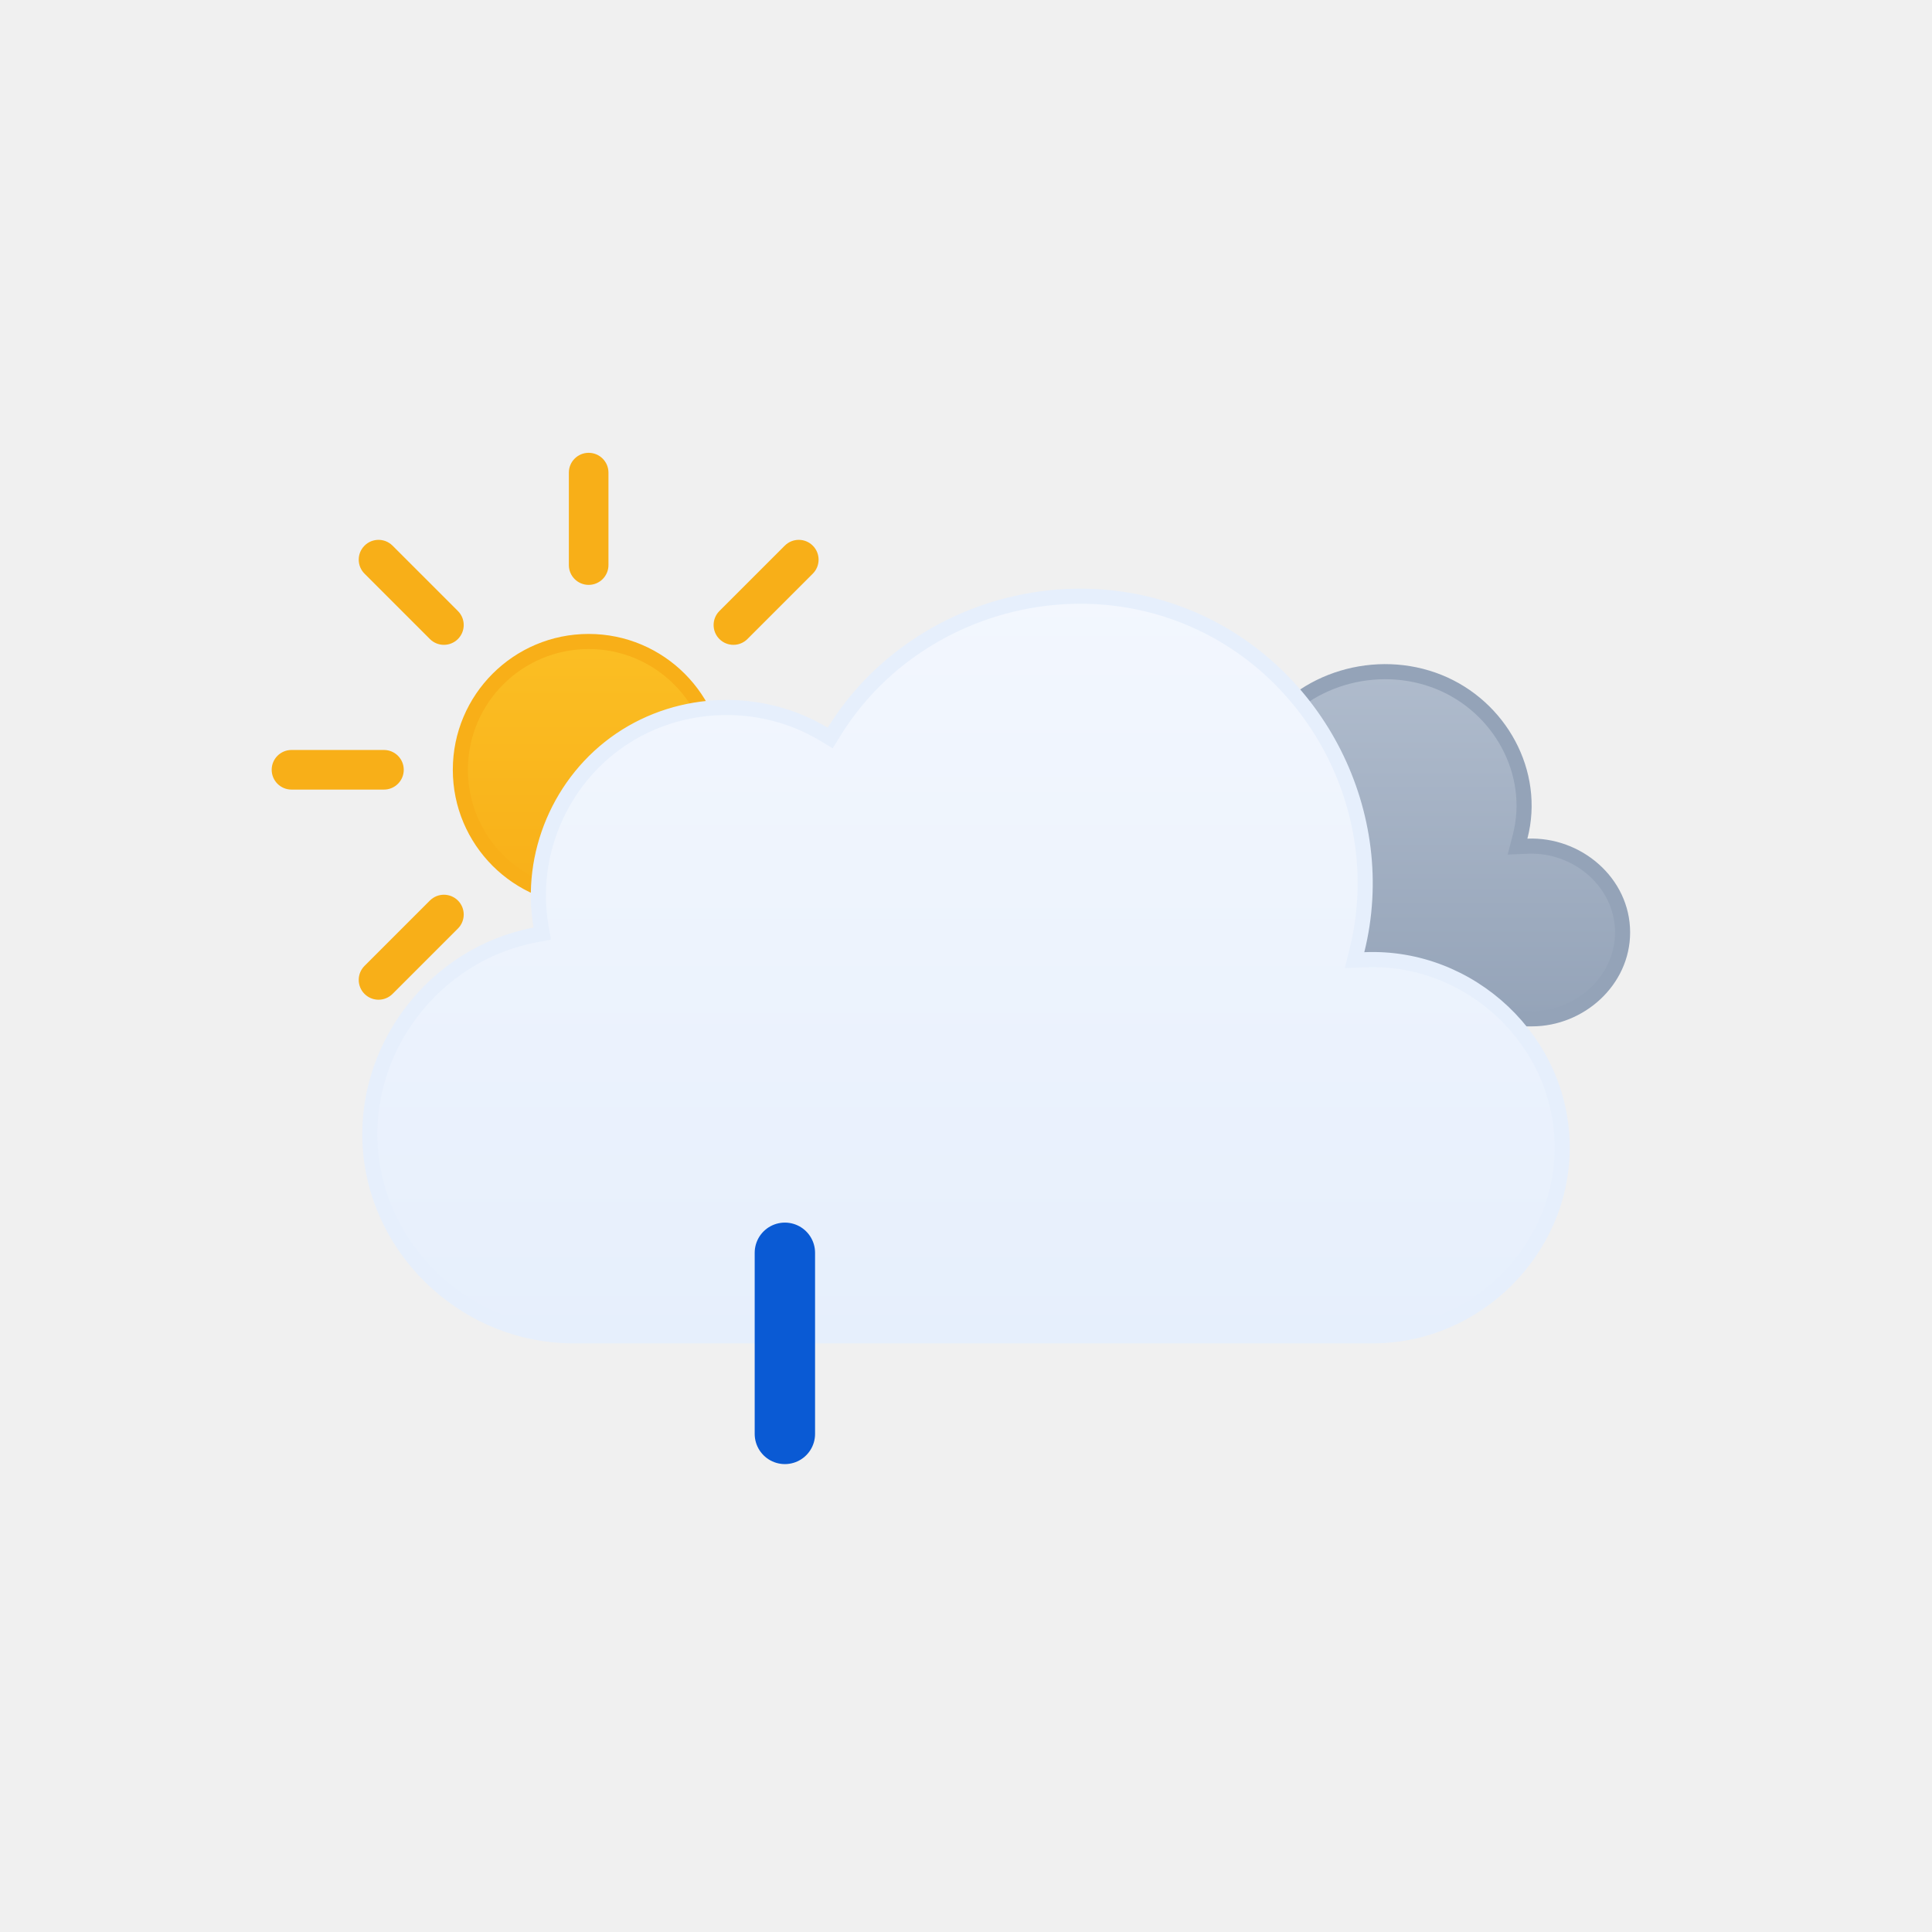
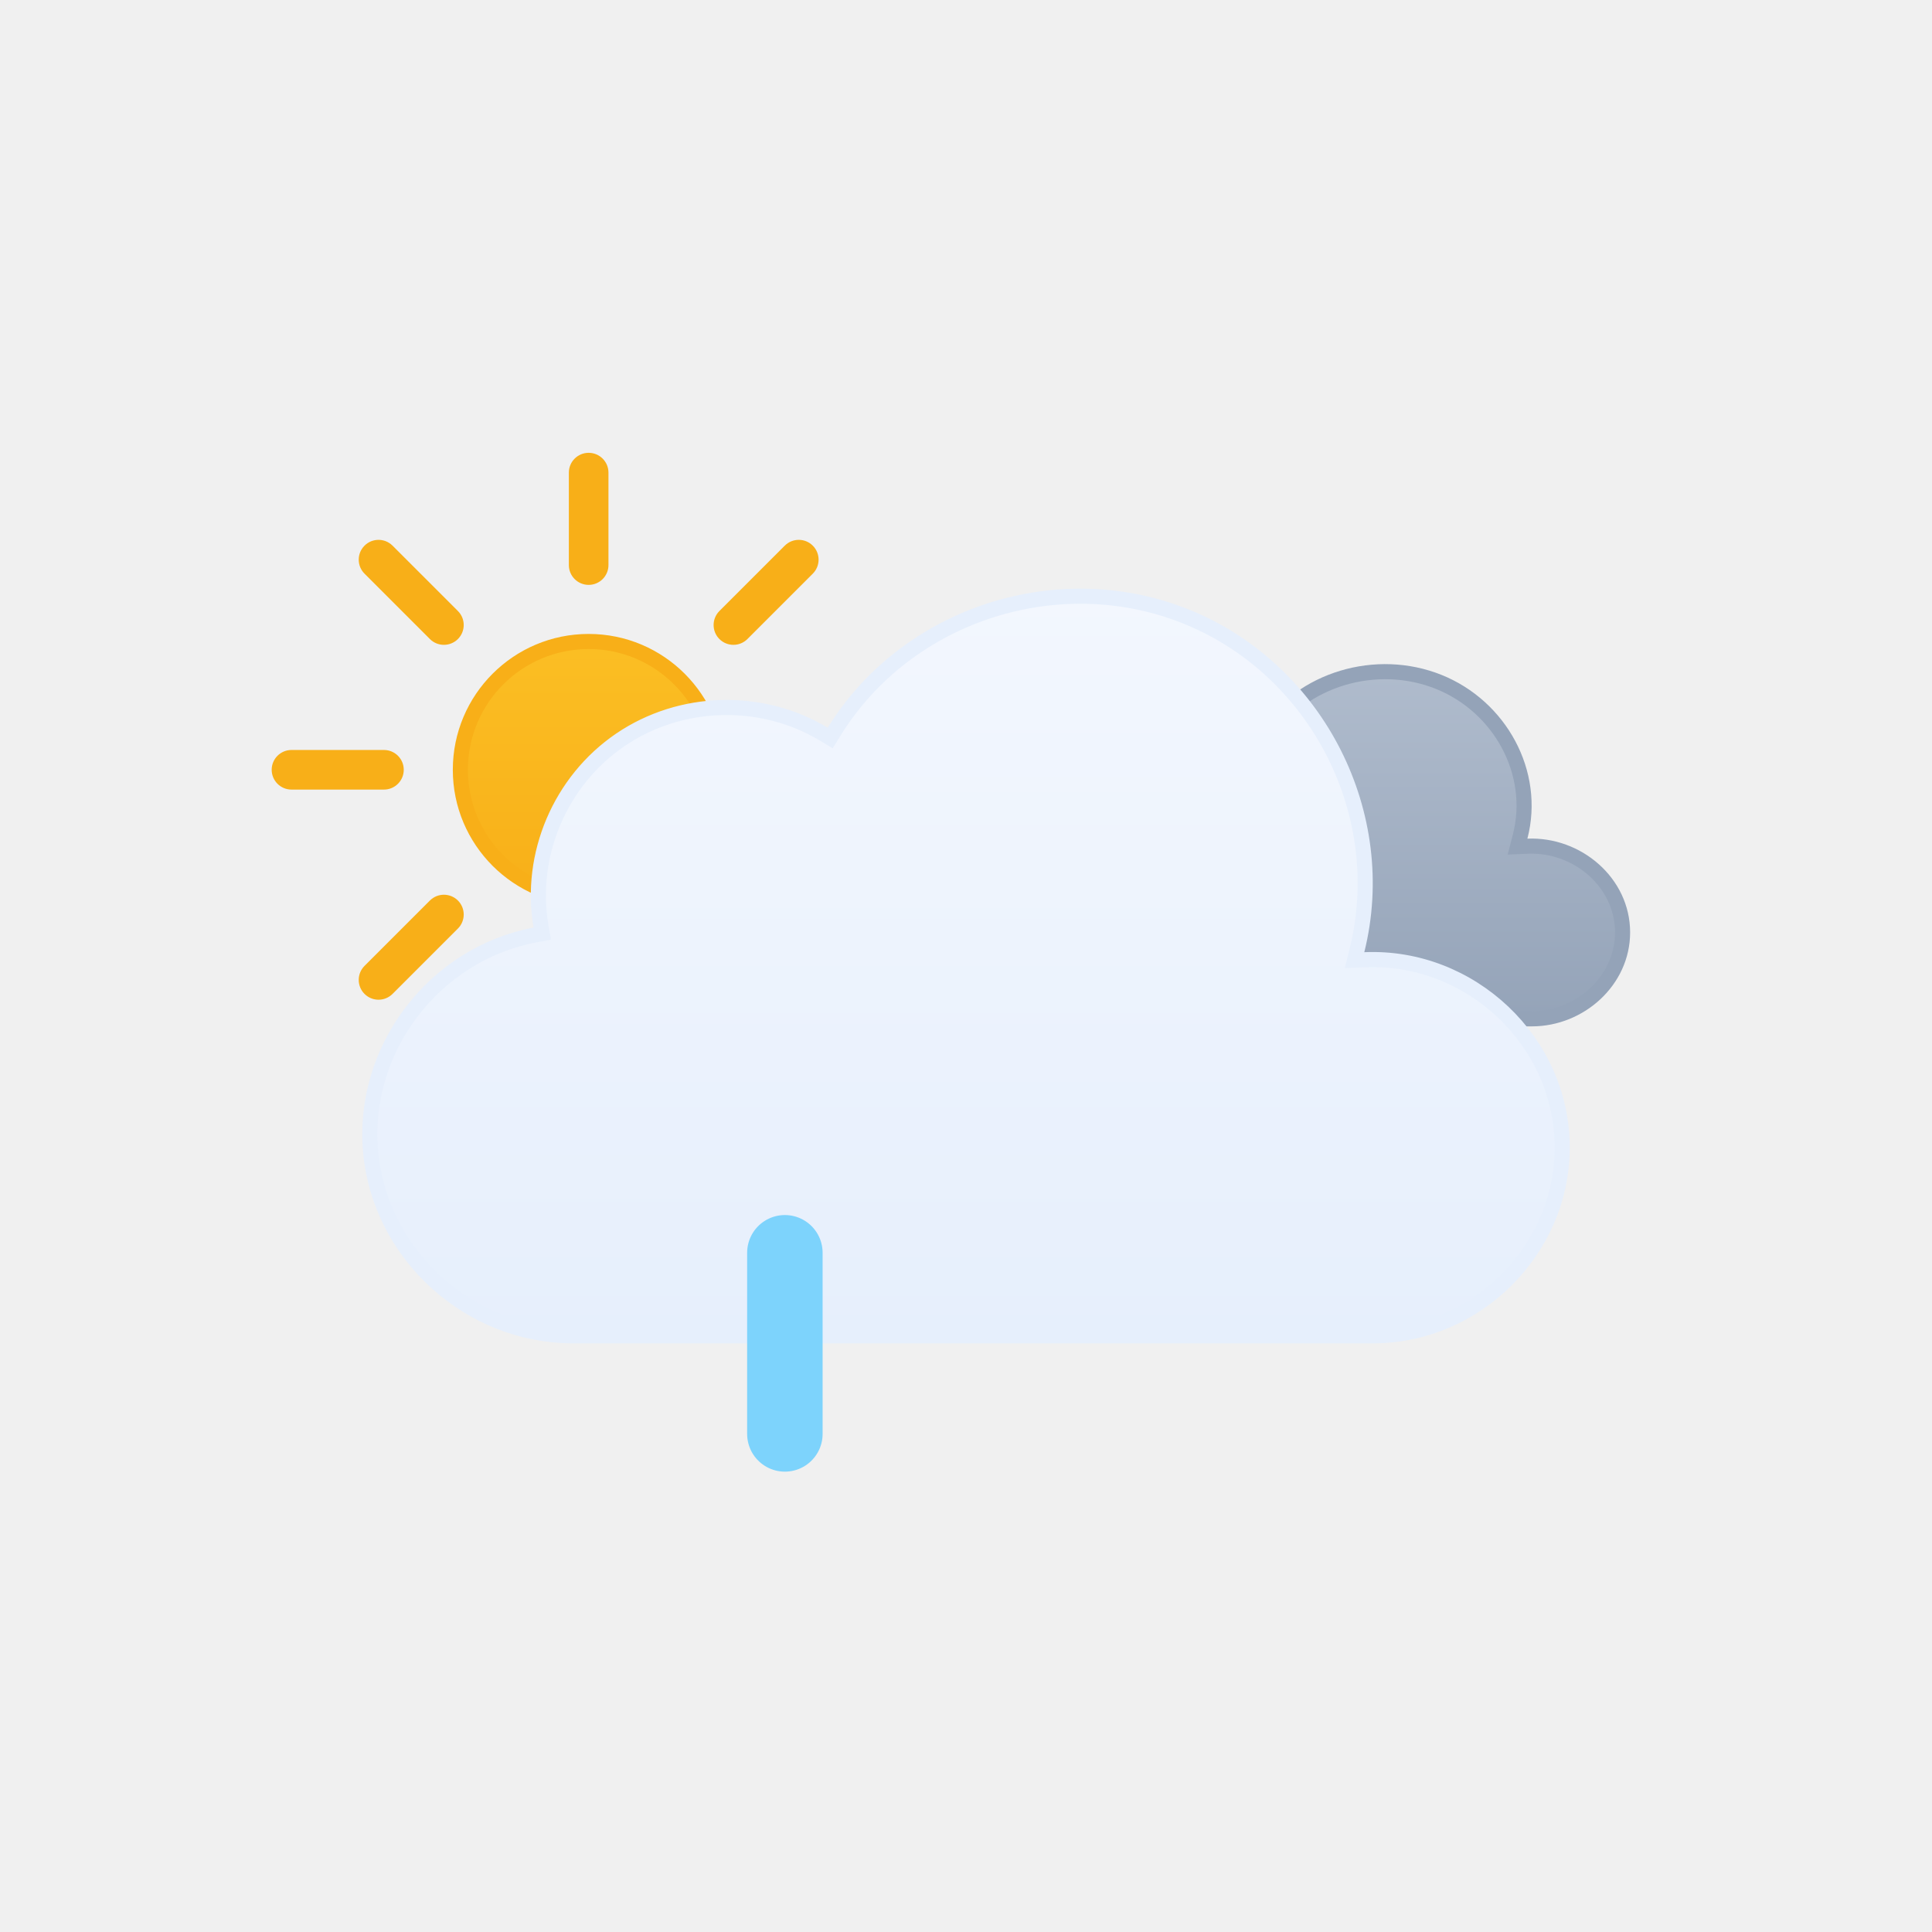
<svg xmlns="http://www.w3.org/2000/svg" viewBox="0 0 128 128" fill="none">
  <g id="overcast-day-rain" clip-path="url(#clip0_1858_8378)">
    <g id="Sky">
      <g id="Sun">
        <circle id="Core" cx="39" cy="51" r="8.5" fill="url(#paint0_linear_1858_8378)" stroke="#F8AF18" />
        <g id="Rays">
          <path d="M37.688 31.312C37.688 30.588 38.275 30 39 30C39.725 30 40.312 30.588 40.312 31.312V37.438C40.312 38.162 39.725 38.75 39 38.75C38.275 38.75 37.688 38.162 37.688 37.438V31.312Z" fill="#F8AF18" />
          <path d="M51.993 36.151C52.506 35.638 53.337 35.638 53.849 36.151C54.362 36.663 54.362 37.494 53.849 38.007L49.518 42.338C49.006 42.85 48.175 42.85 47.662 42.338C47.15 41.825 47.15 40.994 47.662 40.482L51.993 36.151Z" fill="#F8AF18" />
          <path d="M58.688 49.688C59.412 49.688 60 50.275 60 51C60 51.725 59.412 52.312 58.688 52.312H52.562C51.838 52.312 51.25 51.725 51.25 51C51.25 50.275 51.838 49.688 52.562 49.688H58.688Z" fill="#F8AF18" />
          <path d="M53.849 63.993C54.362 64.506 54.362 65.337 53.849 65.849C53.337 66.362 52.506 66.362 51.993 65.849L47.662 61.518C47.15 61.006 47.15 60.175 47.662 59.662C48.175 59.15 49.006 59.15 49.518 59.662L53.849 63.993Z" fill="#F8AF18" />
          <path d="M37.688 64.562C37.688 63.838 38.275 63.25 39 63.25C39.725 63.25 40.312 63.838 40.312 64.562V70.688C40.312 71.412 39.725 72 39 72C38.275 72 37.688 71.412 37.688 70.688V64.562Z" fill="#F8AF18" />
          <path d="M28.482 59.662C28.994 59.15 29.825 59.15 30.338 59.662C30.851 60.175 30.851 61.006 30.338 61.518L26.007 65.849C25.494 66.362 24.663 66.362 24.151 65.849C23.638 65.337 23.638 64.506 24.151 63.993L28.482 59.662Z" fill="#F8AF18" />
          <path d="M25.438 49.688C26.162 49.688 26.75 50.275 26.75 51C26.75 51.725 26.162 52.312 25.438 52.312H19.312C18.588 52.312 18 51.725 18 51C18 50.275 18.588 49.688 19.312 49.688H25.438Z" fill="#F8AF18" />
          <path d="M30.338 40.482C30.851 40.994 30.851 41.825 30.338 42.338C29.825 42.85 28.994 42.85 28.482 42.338L24.151 38.007C23.638 37.494 23.638 36.663 24.151 36.151C24.663 35.638 25.494 35.638 26.007 36.151L30.338 40.482Z" fill="#F8AF18" />
          <animateTransform attributeName="transform" type="rotate" values="0 39.0 51.0;360 39.0 51.0" dur="6s" begin="0s" repeatCount="indefinite" />
        </g>
      </g>
      <g id="Clouds">
        <g id="Secondary Cloud">
          <path id="Cloud" d="M83.839 48.693C86.244 44.958 91.215 43.529 95.318 45.177C99.361 46.801 101.814 51.189 100.71 55.437L100.54 56.09L101.215 56.062C104.496 55.924 107.5 58.465 107.5 61.774C107.5 64.976 104.669 67.5 101.489 67.5H74.977C71.768 67.501 68.845 65.118 68.529 61.907C68.214 58.707 70.617 55.841 73.764 55.27L74.255 55.182L74.167 54.69C73.773 52.493 74.812 50.249 76.685 49.027C78.611 47.771 81.177 47.707 83.168 48.856L83.581 49.094L83.839 48.693Z" fill="url(#paint1_linear_1858_8378)" stroke="#94A3B8" stroke-miterlimit="10" />
          <animateTransform attributeName="transform" type="translate" values="0 -3;0 0;0 -3" dur="3s" begin="0s" repeatCount="indefinite" calcMode="spline" keySplines=".42 0 .58 1; .42 0 .58 1" />
        </g>
        <g id="Cloud_2">
          <path id="Cloud_3" d="M55.262 48.475C60.123 40.611 70.297 37.38 78.815 40.943C87.321 44.502 92.138 54.003 89.903 62.965L89.742 63.614L90.411 63.585C97.42 63.279 103.5 68.992 103.5 76.028C103.5 82.84 97.772 88.5 90.977 88.5H37.954C31.128 88.502 25.203 83.171 24.559 76.36C23.916 69.552 28.737 63.212 35.443 61.945L35.926 61.853L35.842 61.369C35.026 56.624 37.126 51.717 41.105 49.013C45.095 46.301 50.446 46.154 54.58 48.64L55.003 48.895L55.262 48.475Z" fill="url(#paint2_linear_1858_8378)" stroke="#E6EFFC" stroke-miterlimit="10" />
          <animateTransform attributeName="transform" type="translate" values="0 0;0 -3;0 0" dur="3s" begin="0s" repeatCount="indefinite" calcMode="spline" keySplines=".42 0 .58 1; .42 0 .58 1" />
        </g>
      </g>
    </g>
    <g id="Precipitation">
      <g id="Raindrops">
-         <path id="Raindrop 1" d="M52 83V95" stroke="#0A5AD4" stroke-width="4" stroke-linecap="round">
+         <path id="Raindrop 1" d="M52 83V95" stroke="#7DD3FC" stroke-width="5" stroke-linecap="round">
          <animateTransform attributeName="transform" type="translate" values="0 0;0 20" dur="1s" begin="0s" repeatCount="indefinite" calcMode="spline" keySplines=".42 0 1 1" />
          <animate attributeName="opacity" values="0;1;1;0" dur="1s" begin="0s" repeatCount="indefinite" keyTimes="0;0.15;0.85;1" />
        </path>
-         <path id="Raindrop 2" d="M64 83V95" stroke="#0A5AD4" stroke-width="4" stroke-linecap="round" opacity="0">
+         <path id="Raindrop 2" d="M64 83V95" stroke="#7DD3FC" stroke-width="5" stroke-linecap="round" opacity="0">
          <animateTransform attributeName="transform" type="translate" values="0 0;0 20" dur="1s" begin="0.4s" repeatCount="indefinite" calcMode="spline" keySplines=".42 0 1 1" />
          <animate attributeName="opacity" values="0;1;1;0" dur="1s" begin="0.4s" repeatCount="indefinite" keyTimes="0;0.15;0.85;1" />
        </path>
-         <path id="Raindrop 3" d="M76 83V95" stroke="#0A5AD4" stroke-width="4" stroke-linecap="round" opacity="0">
+         <path id="Raindrop 3" d="M76 83V95" stroke="#7DD3FC" stroke-width="5" stroke-linecap="round" opacity="0">
          <animateTransform attributeName="transform" type="translate" values="0 0;0 20" dur="1s" begin="0.8s" repeatCount="indefinite" calcMode="spline" keySplines=".42 0 1 1" />
          <animate attributeName="opacity" values="0;1;1;0" dur="1s" begin="0.8s" repeatCount="indefinite" keyTimes="0;0.15;0.85;1" />
        </path>
      </g>
    </g>
  </g>
  <defs>
    <linearGradient id="paint0_linear_1858_8378" x1="39" y1="42" x2="39" y2="60" gradientUnits="userSpaceOnUse">
      <stop stop-color="#FBBF24" />
      <stop offset="1" stop-color="#F8AF18" />
    </linearGradient>
    <linearGradient id="paint1_linear_1858_8378" x1="88" y1="44" x2="88" y2="68" gradientUnits="userSpaceOnUse">
      <stop stop-color="#B0BCCD" />
      <stop offset="1" stop-color="#94A3B8" />
    </linearGradient>
    <linearGradient id="paint2_linear_1858_8378" x1="64.001" y1="39" x2="64.001" y2="89" gradientUnits="userSpaceOnUse">
      <stop stop-color="#F3F7FE" />
      <stop offset="1" stop-color="#E6EFFC" />
    </linearGradient>
    <clipPath id="clip0_1858_8378">
      <rect width="128" height="128" fill="white" />
    </clipPath>
  </defs>
</svg>
